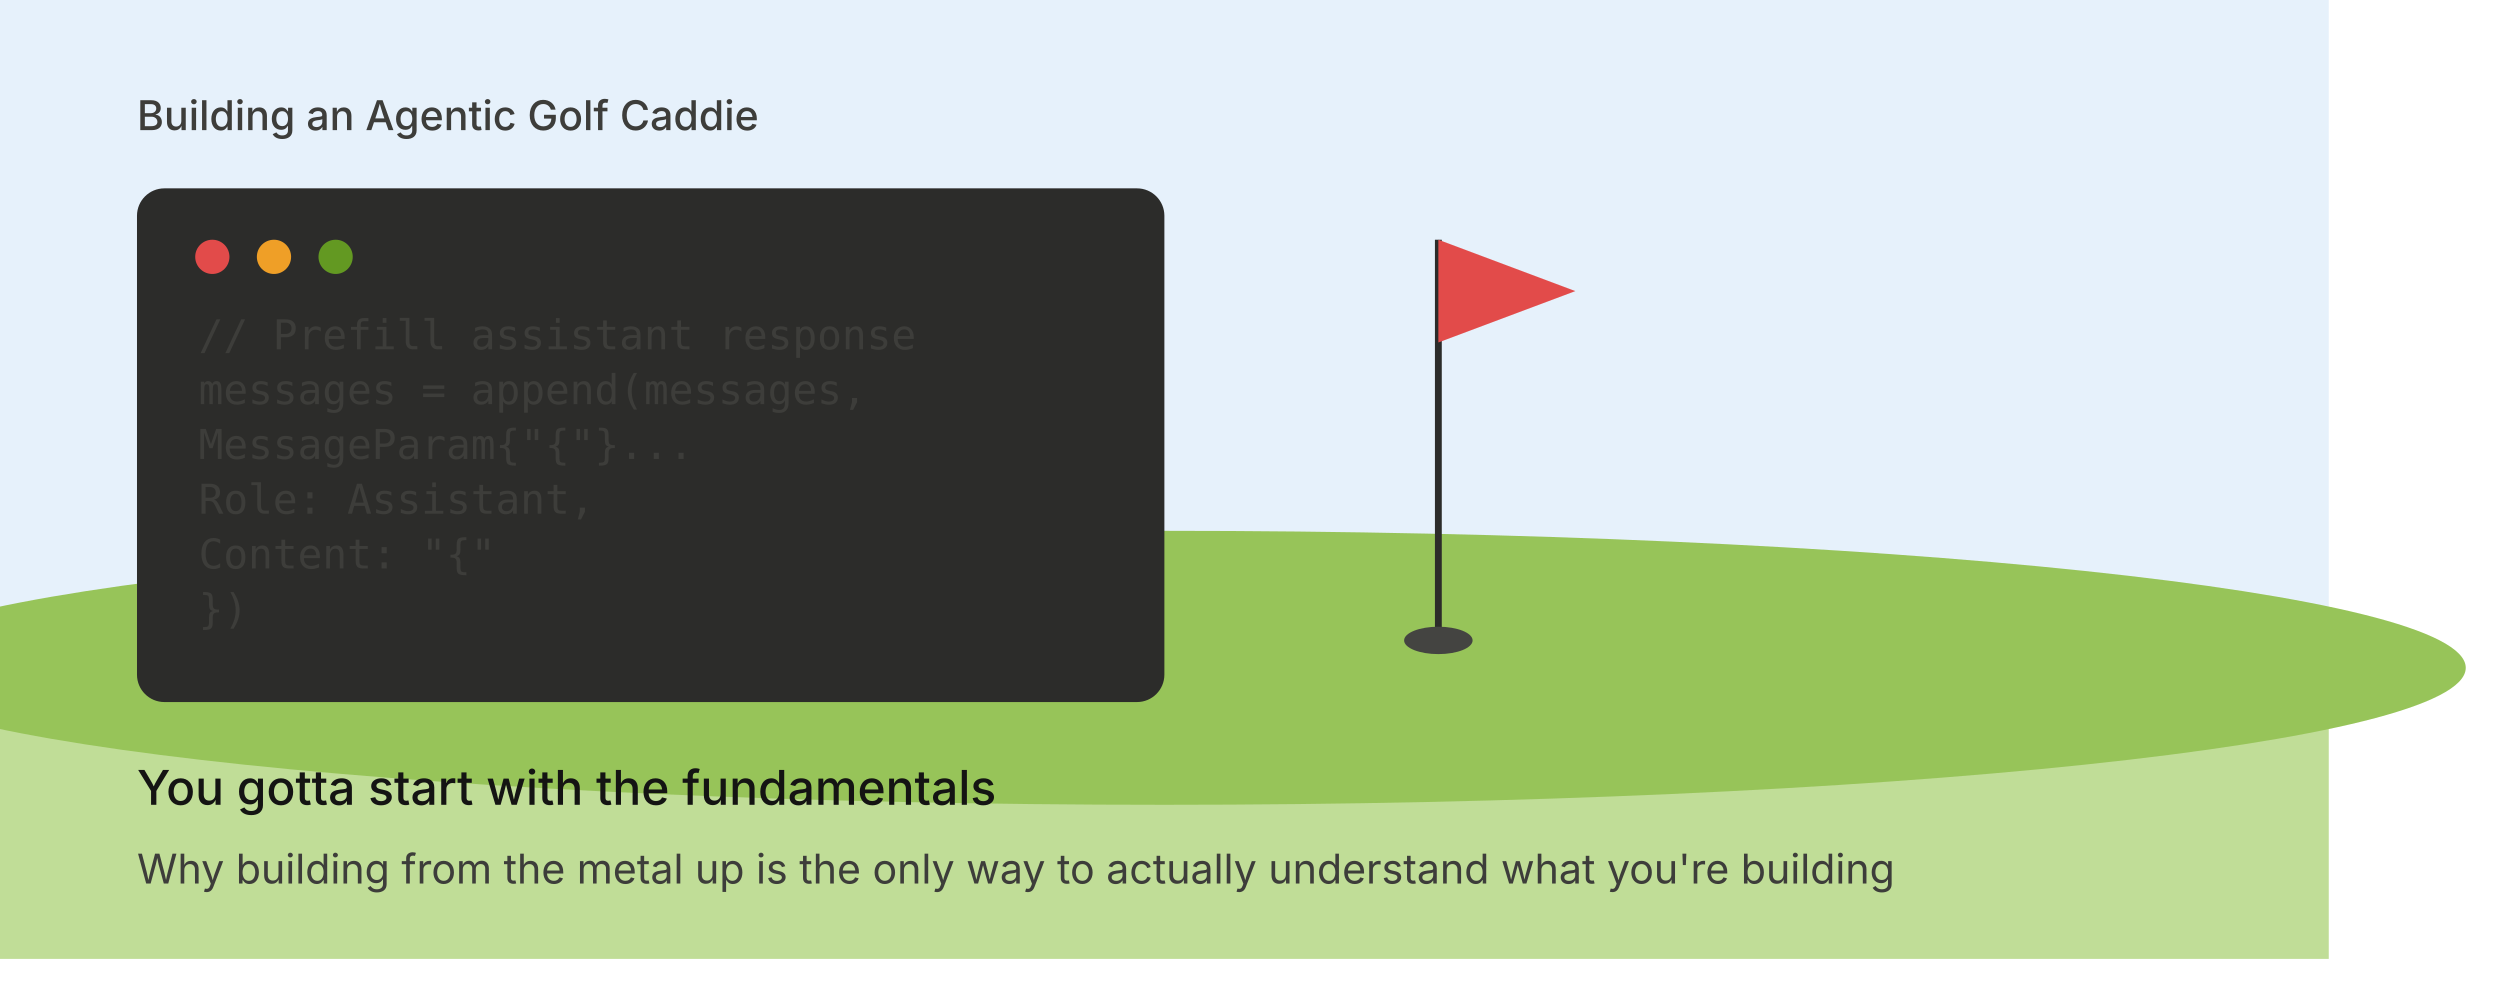
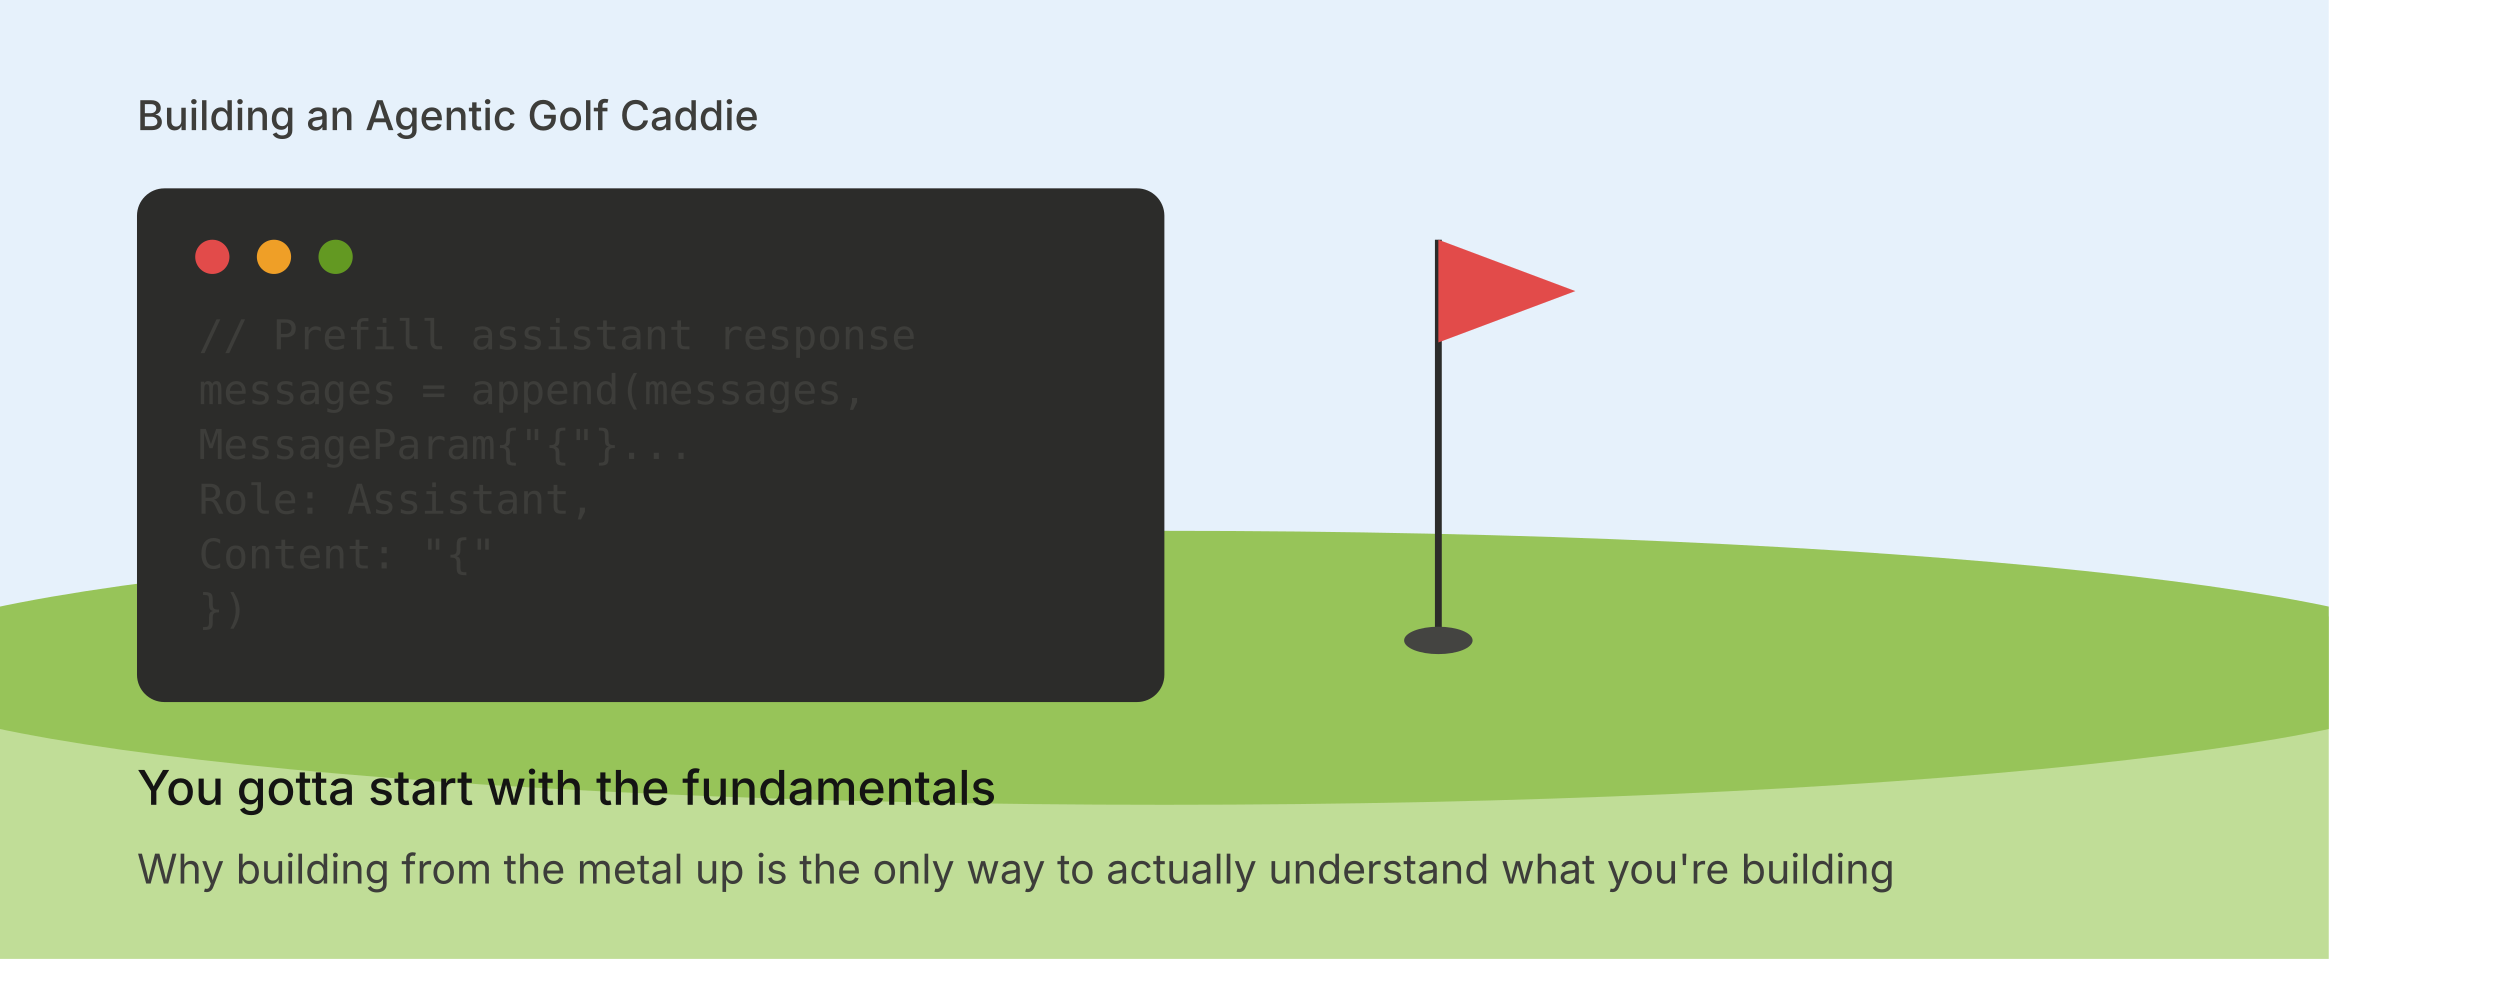
<svg xmlns="http://www.w3.org/2000/svg" width="100%" viewBox="0 0 730 290" role="img" style="">
  <defs>
    <marker id="arrow" viewBox="0 0 10 10" refX="8" refY="5" markerWidth="6" markerHeight="6" orient="auto-start-reverse">
      <path d="M2 1L8 5L2 9" fill="none" stroke="context-stroke" stroke-width="1.5" stroke-linecap="round" stroke-linejoin="round" />
    </marker>
+     <clipPath id="rect-clip">
+       <rect x="0" y="0" width="680" height="290" />
+     </clipPath>
  </defs>
  <rect x="0" y="0" width="680" height="200" fill="#E6F1FB" style="fill:rgb(230, 241, 251);stroke:none;color:rgb(0, 0, 0);stroke-width:1px;stroke-linecap:butt;stroke-linejoin:miter;opacity:1;font-family:&quot;Anthropic Sans&quot;, -apple-system, BlinkMacSystemFont, &quot;Segoe UI&quot;, sans-serif;font-size:16px;font-weight:400;text-anchor:start;dominant-baseline:auto" />
  <rect x="0" y="180" width="680" height="100" fill="#C0DD97" style="fill:rgb(192, 221, 151);stroke:none;color:rgb(0, 0, 0);stroke-width:1px;stroke-linecap:butt;stroke-linejoin:miter;opacity:1;font-family:&quot;Anthropic Sans&quot;, -apple-system, BlinkMacSystemFont, &quot;Segoe UI&quot;, sans-serif;font-size:16px;font-weight:400;text-anchor:start;dominant-baseline:auto" />
-   <ellipse cx="340" cy="195" rx="380" ry="40" fill="#97C459" style="fill:rgb(151, 196, 89);stroke:none;color:rgb(0, 0, 0);stroke-width:1px;stroke-linecap:butt;stroke-linejoin:miter;opacity:1;font-family:&quot;Anthropic Sans&quot;, -apple-system, BlinkMacSystemFont, &quot;Segoe UI&quot;, sans-serif;font-size:16px;font-weight:400;text-anchor:start;dominant-baseline:auto" />
+   <ellipse cx="340" cy="195" rx="380" ry="40" fill="#97C459" clip-path="url(#rect-clip)" style="fill:rgb(151, 196, 89);stroke:none;color:rgb(0, 0, 0);stroke-width:1px;stroke-linecap:butt;stroke-linejoin:miter;opacity:1;font-family:&quot;Anthropic Sans&quot;, -apple-system, BlinkMacSystemFont, &quot;Segoe UI&quot;, sans-serif;font-size:16px;font-weight:400;text-anchor:start;dominant-baseline:auto" />
  <line x1="420" y1="70" x2="420" y2="185" stroke="#2C2C2A" stroke-width="2" style="fill:rgb(0, 0, 0);stroke:rgb(44, 44, 42);color:rgb(0, 0, 0);stroke-width:2px;stroke-linecap:butt;stroke-linejoin:miter;opacity:1;font-family:&quot;Anthropic Sans&quot;, -apple-system, BlinkMacSystemFont, &quot;Segoe UI&quot;, sans-serif;font-size:16px;font-weight:400;text-anchor:start;dominant-baseline:auto" />
  <polygon points="420,70 460,85 420,100" fill="#E24B4A" style="fill:rgb(226, 75, 74);stroke:none;color:rgb(0, 0, 0);stroke-width:1px;stroke-linecap:butt;stroke-linejoin:miter;opacity:1;font-family:&quot;Anthropic Sans&quot;, -apple-system, BlinkMacSystemFont, &quot;Segoe UI&quot;, sans-serif;font-size:16px;font-weight:400;text-anchor:start;dominant-baseline:auto" />
  <ellipse cx="420" cy="187" rx="10" ry="4" fill="#444441" style="fill:rgb(68, 68, 65);stroke:none;color:rgb(0, 0, 0);stroke-width:1px;stroke-linecap:butt;stroke-linejoin:miter;opacity:1;font-family:&quot;Anthropic Sans&quot;, -apple-system, BlinkMacSystemFont, &quot;Segoe UI&quot;, sans-serif;font-size:16px;font-weight:400;text-anchor:start;dominant-baseline:auto" />
  <rect x="40" y="55" width="300" height="150" rx="8" fill="#2C2C2A" style="fill:rgb(44, 44, 42);stroke:none;color:rgb(0, 0, 0);stroke-width:1px;stroke-linecap:butt;stroke-linejoin:miter;opacity:1;font-family:&quot;Anthropic Sans&quot;, -apple-system, BlinkMacSystemFont, &quot;Segoe UI&quot;, sans-serif;font-size:16px;font-weight:400;text-anchor:start;dominant-baseline:auto" />
  <circle cx="62" cy="75" r="5" fill="#E24B4A" style="fill:rgb(226, 75, 74);stroke:none;color:rgb(0, 0, 0);stroke-width:1px;stroke-linecap:butt;stroke-linejoin:miter;opacity:1;font-family:&quot;Anthropic Sans&quot;, -apple-system, BlinkMacSystemFont, &quot;Segoe UI&quot;, sans-serif;font-size:16px;font-weight:400;text-anchor:start;dominant-baseline:auto" />
  <circle cx="80" cy="75" r="5" fill="#EF9F27" style="fill:rgb(239, 159, 39);stroke:none;color:rgb(0, 0, 0);stroke-width:1px;stroke-linecap:butt;stroke-linejoin:miter;opacity:1;font-family:&quot;Anthropic Sans&quot;, -apple-system, BlinkMacSystemFont, &quot;Segoe UI&quot;, sans-serif;font-size:16px;font-weight:400;text-anchor:start;dominant-baseline:auto" />
  <circle cx="98" cy="75" r="5" fill="#639922" style="fill:rgb(99, 153, 34);stroke:none;color:rgb(0, 0, 0);stroke-width:1px;stroke-linecap:butt;stroke-linejoin:miter;opacity:1;font-family:&quot;Anthropic Sans&quot;, -apple-system, BlinkMacSystemFont, &quot;Segoe UI&quot;, sans-serif;font-size:16px;font-weight:400;text-anchor:start;dominant-baseline:auto" />
  <text x="58" y="102" fill="#9FE1CB" font-family="monospace" font-size="11" style="fill:rgb(61, 61, 58);stroke:none;color:rgb(0, 0, 0);stroke-width:1px;stroke-linecap:butt;stroke-linejoin:miter;opacity:1;font-family:monospace;font-size:12px;font-weight:400;text-anchor:start;dominant-baseline:auto">// Prefill assistant response</text>
  <text x="58" y="118" fill="#85B7EB" font-family="monospace" font-size="11" style="fill:rgb(61, 61, 58);stroke:none;color:rgb(0, 0, 0);stroke-width:1px;stroke-linecap:butt;stroke-linejoin:miter;opacity:1;font-family:monospace;font-size:12px;font-weight:400;text-anchor:start;dominant-baseline:auto">messages = append(messages,</text>
  <text x="58" y="134" fill="#85B7EB" font-family="monospace" font-size="11" style="fill:rgb(61, 61, 58);stroke:none;color:rgb(0, 0, 0);stroke-width:1px;stroke-linecap:butt;stroke-linejoin:miter;opacity:1;font-family:monospace;font-size:12px;font-weight:400;text-anchor:start;dominant-baseline:auto">  MessageParam{"{"}...</text>
  <text x="58" y="150" fill="#AFA9EC" font-family="monospace" font-size="11" style="fill:rgb(61, 61, 58);stroke:none;color:rgb(0, 0, 0);stroke-width:1px;stroke-linecap:butt;stroke-linejoin:miter;opacity:1;font-family:monospace;font-size:12px;font-weight:400;text-anchor:start;dominant-baseline:auto">  Role: Assistant,</text>
  <text x="58" y="166" fill="#AFA9EC" font-family="monospace" font-size="11" style="fill:rgb(61, 61, 58);stroke:none;color:rgb(0, 0, 0);stroke-width:1px;stroke-linecap:butt;stroke-linejoin:miter;opacity:1;font-family:monospace;font-size:12px;font-weight:400;text-anchor:start;dominant-baseline:auto">  Content: "{" </text>
  <text x="58" y="182" fill="#5DCAA5" font-family="monospace" font-size="11" style="fill:rgb(61, 61, 58);stroke:none;color:rgb(0, 0, 0);stroke-width:1px;stroke-linecap:butt;stroke-linejoin:miter;opacity:1;font-family:monospace;font-size:12px;font-weight:400;text-anchor:start;dominant-baseline:auto">})</text>
  <text x="40" y="38" fill="#185FA5" font-size="12" font-weight="500" style="fill:rgb(61, 61, 58);stroke:none;color:rgb(0, 0, 0);stroke-width:1px;stroke-linecap:butt;stroke-linejoin:miter;opacity:1;font-family:&quot;Anthropic Sans&quot;, -apple-system, BlinkMacSystemFont, &quot;Segoe UI&quot;, sans-serif;font-size:12px;font-weight:500;text-anchor:start;dominant-baseline:auto">Building an Agentic Golf Caddie</text>
  <text x="40" y="235" fill="#173404" font-size="22" font-weight="500" style="fill:rgb(20, 20, 19);stroke:none;color:rgb(0, 0, 0);stroke-width:1px;stroke-linecap:butt;stroke-linejoin:miter;opacity:1;font-family:&quot;Anthropic Sans&quot;, -apple-system, BlinkMacSystemFont, &quot;Segoe UI&quot;, sans-serif;font-size:14px;font-weight:500;text-anchor:start;dominant-baseline:auto">You gotta start with the fundamentals</text>
  <text x="40" y="258" fill="#3B6D11" font-size="13" style="fill:rgb(61, 61, 58);stroke:none;color:rgb(0, 0, 0);stroke-width:1px;stroke-linecap:butt;stroke-linejoin:miter;opacity:1;font-family:&quot;Anthropic Sans&quot;, -apple-system, BlinkMacSystemFont, &quot;Segoe UI&quot;, sans-serif;font-size:12px;font-weight:400;text-anchor:start;dominant-baseline:auto">Why building from the metal up is the only way to actually understand what you're building</text>
</svg>
